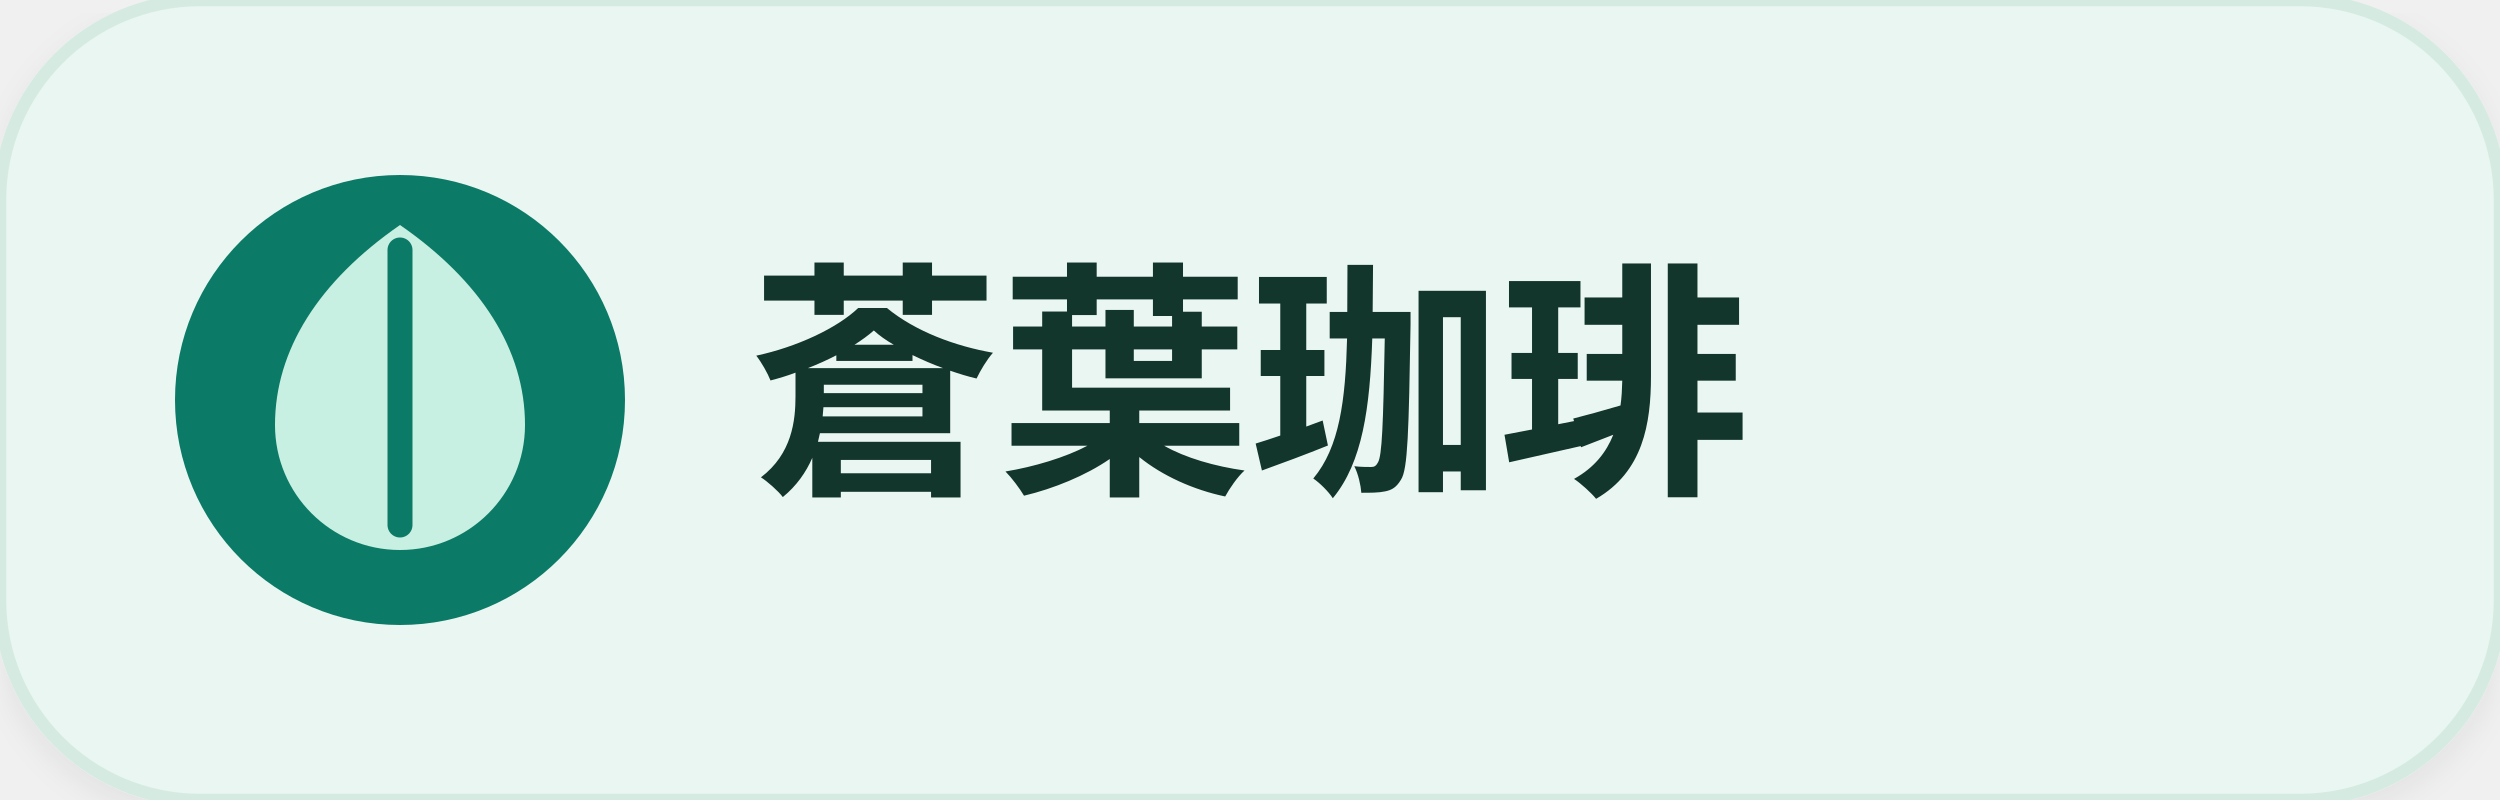
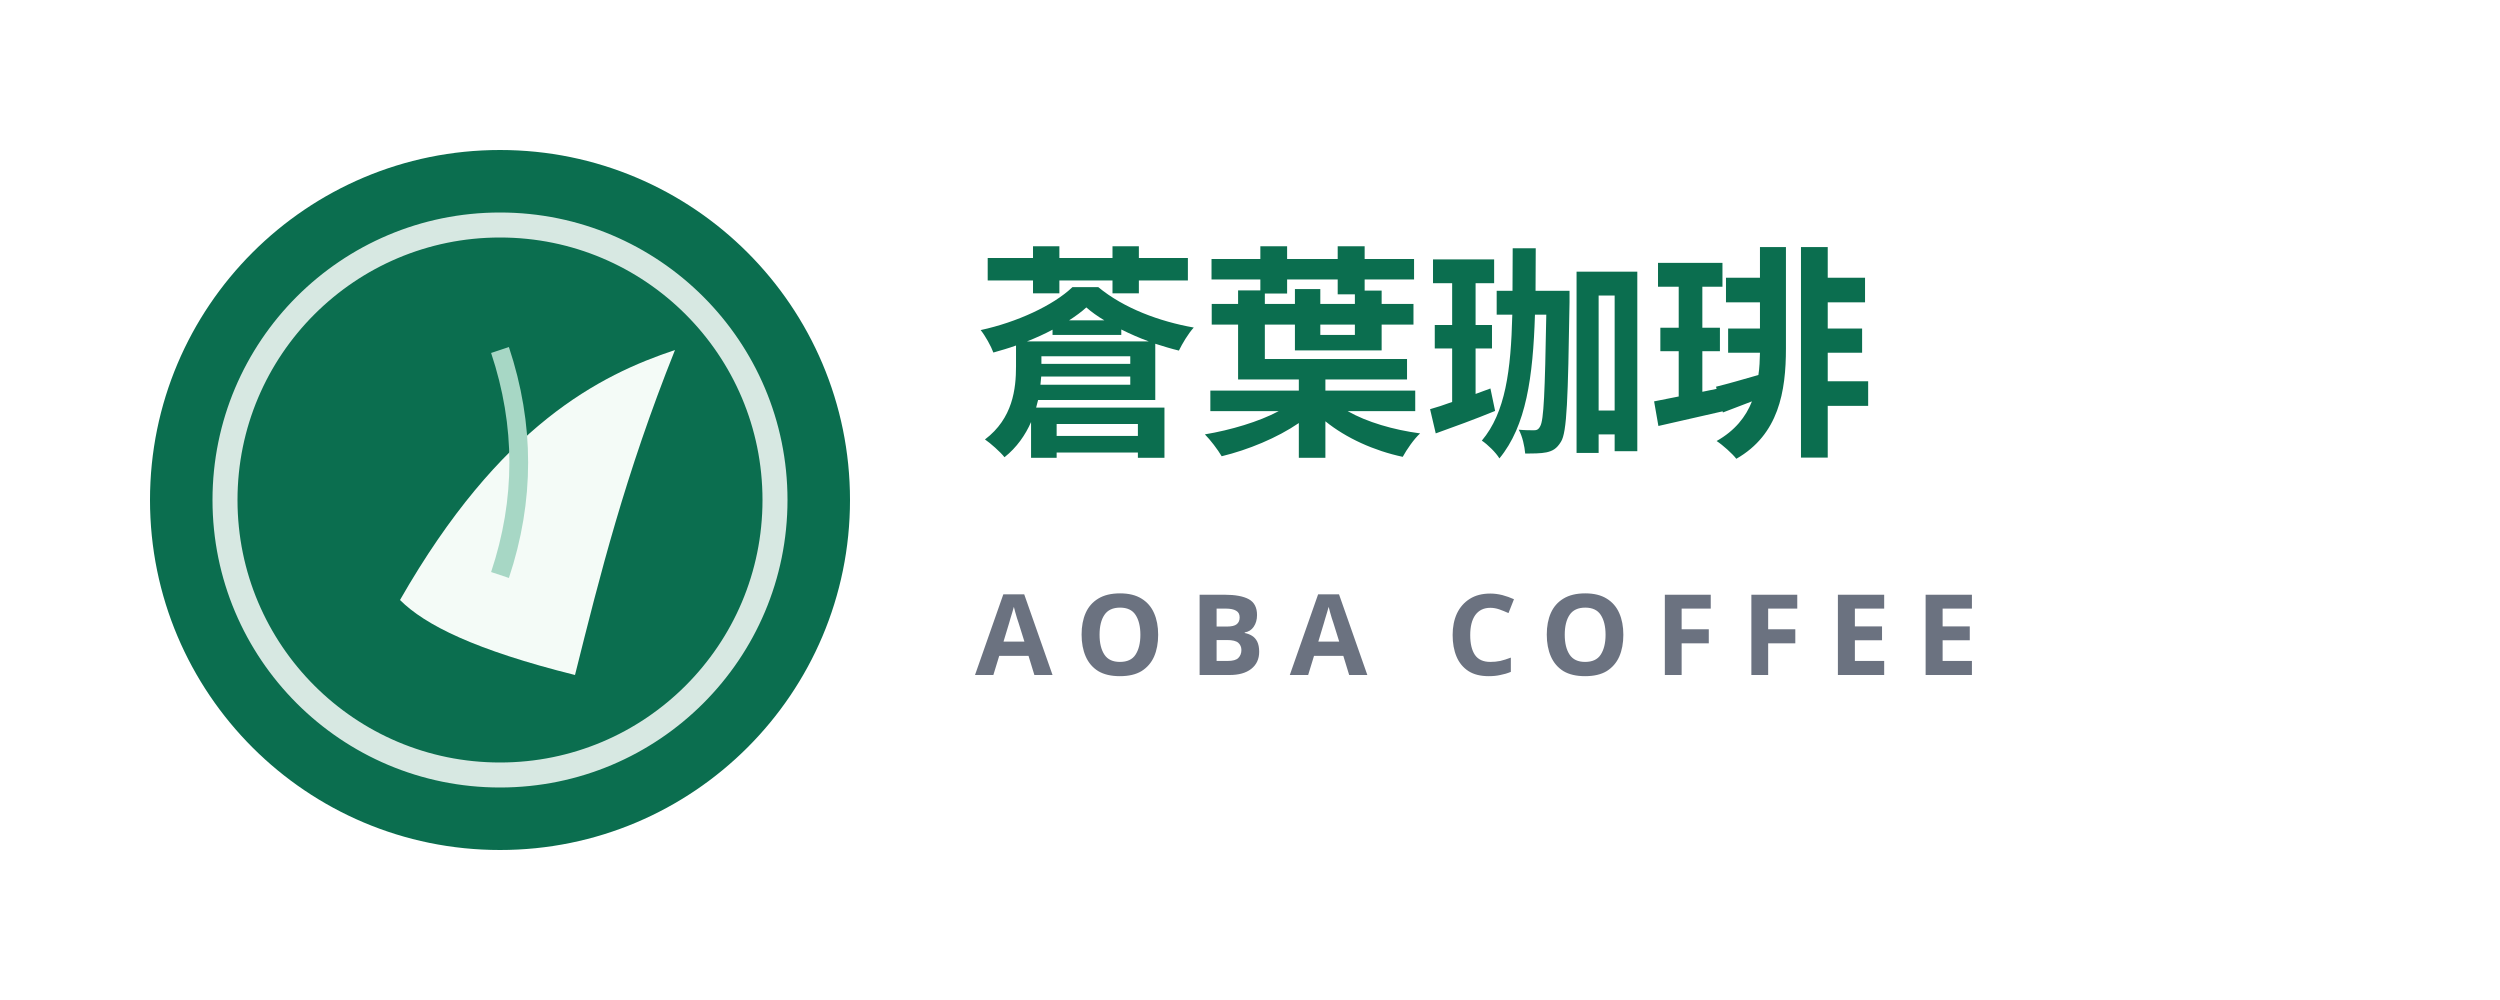
- <svg xmlns="http://www.w3.org/2000/svg" viewBox="0 0 200 64" role="img" aria-label="蒼葉珈琲">
-   <defs>
-     <filter id="s" x="-8%" y="-20%" width="116%" height="140%">
-       <feDropShadow dx="0" dy="1" stdDeviation="1.2" flood-color="#000000" flood-opacity="0.06" />
-     </filter>
-   </defs>
-   <rect width="200" height="64" rx="16" fill="#EAF6F1" stroke="#D5EBE2" filter="url(#s)" />
-   <circle cx="32" cy="32" r="18" fill="#0B7A66" />
-   <path d="M32 18c6.5 4.5 10 10 10 16a10 10 0 1 1-20 0c0-6 3.5-11.5 10-16z" fill="#C8F0E2" />
-   <path d="M32 20v22" stroke="#0B7A66" stroke-width="2" stroke-linecap="round" />
-   <text x="60" y="38" font-family="'Hiragino Mincho ProN', 'Yu Mincho', serif" font-size="20" font-weight="600" fill="#12352C">蒼葉珈琲</text>
+ <svg xmlns="http://www.w3.org/2000/svg" viewBox="0 0 200 80" role="img" aria-label="蒼葉珈琲">
+   <rect width="200" height="80" fill="#fff" />
+   <circle cx="40" cy="40" r="28" fill="#0B6E4F" />
+   <circle cx="40" cy="40" r="22" fill="none" stroke="#D7E8E2" stroke-width="2" />
+   <path d="M32 48c8-14 16-18 22-20-4 10-6 18-8 26-8-2-12-4-14-6z" fill="#F4FBF7" />
+   <path d="M40 28c2 6 2 12 0 18" stroke="#A7D7C5" stroke-width="1.5" fill="none" />
+   <text x="78" y="35" font-family="'Hiragino Sans','Noto Sans JP',sans-serif" font-size="18" font-weight="800" fill="#0B6E4F">蒼葉珈琲</text>
+   <text x="78" y="54" font-family="'Hiragino Sans','Noto Sans JP',sans-serif" font-size="9" font-weight="600" letter-spacing="0.22em" fill="#6B7280">AOBA COFFEE</text>
</svg>
